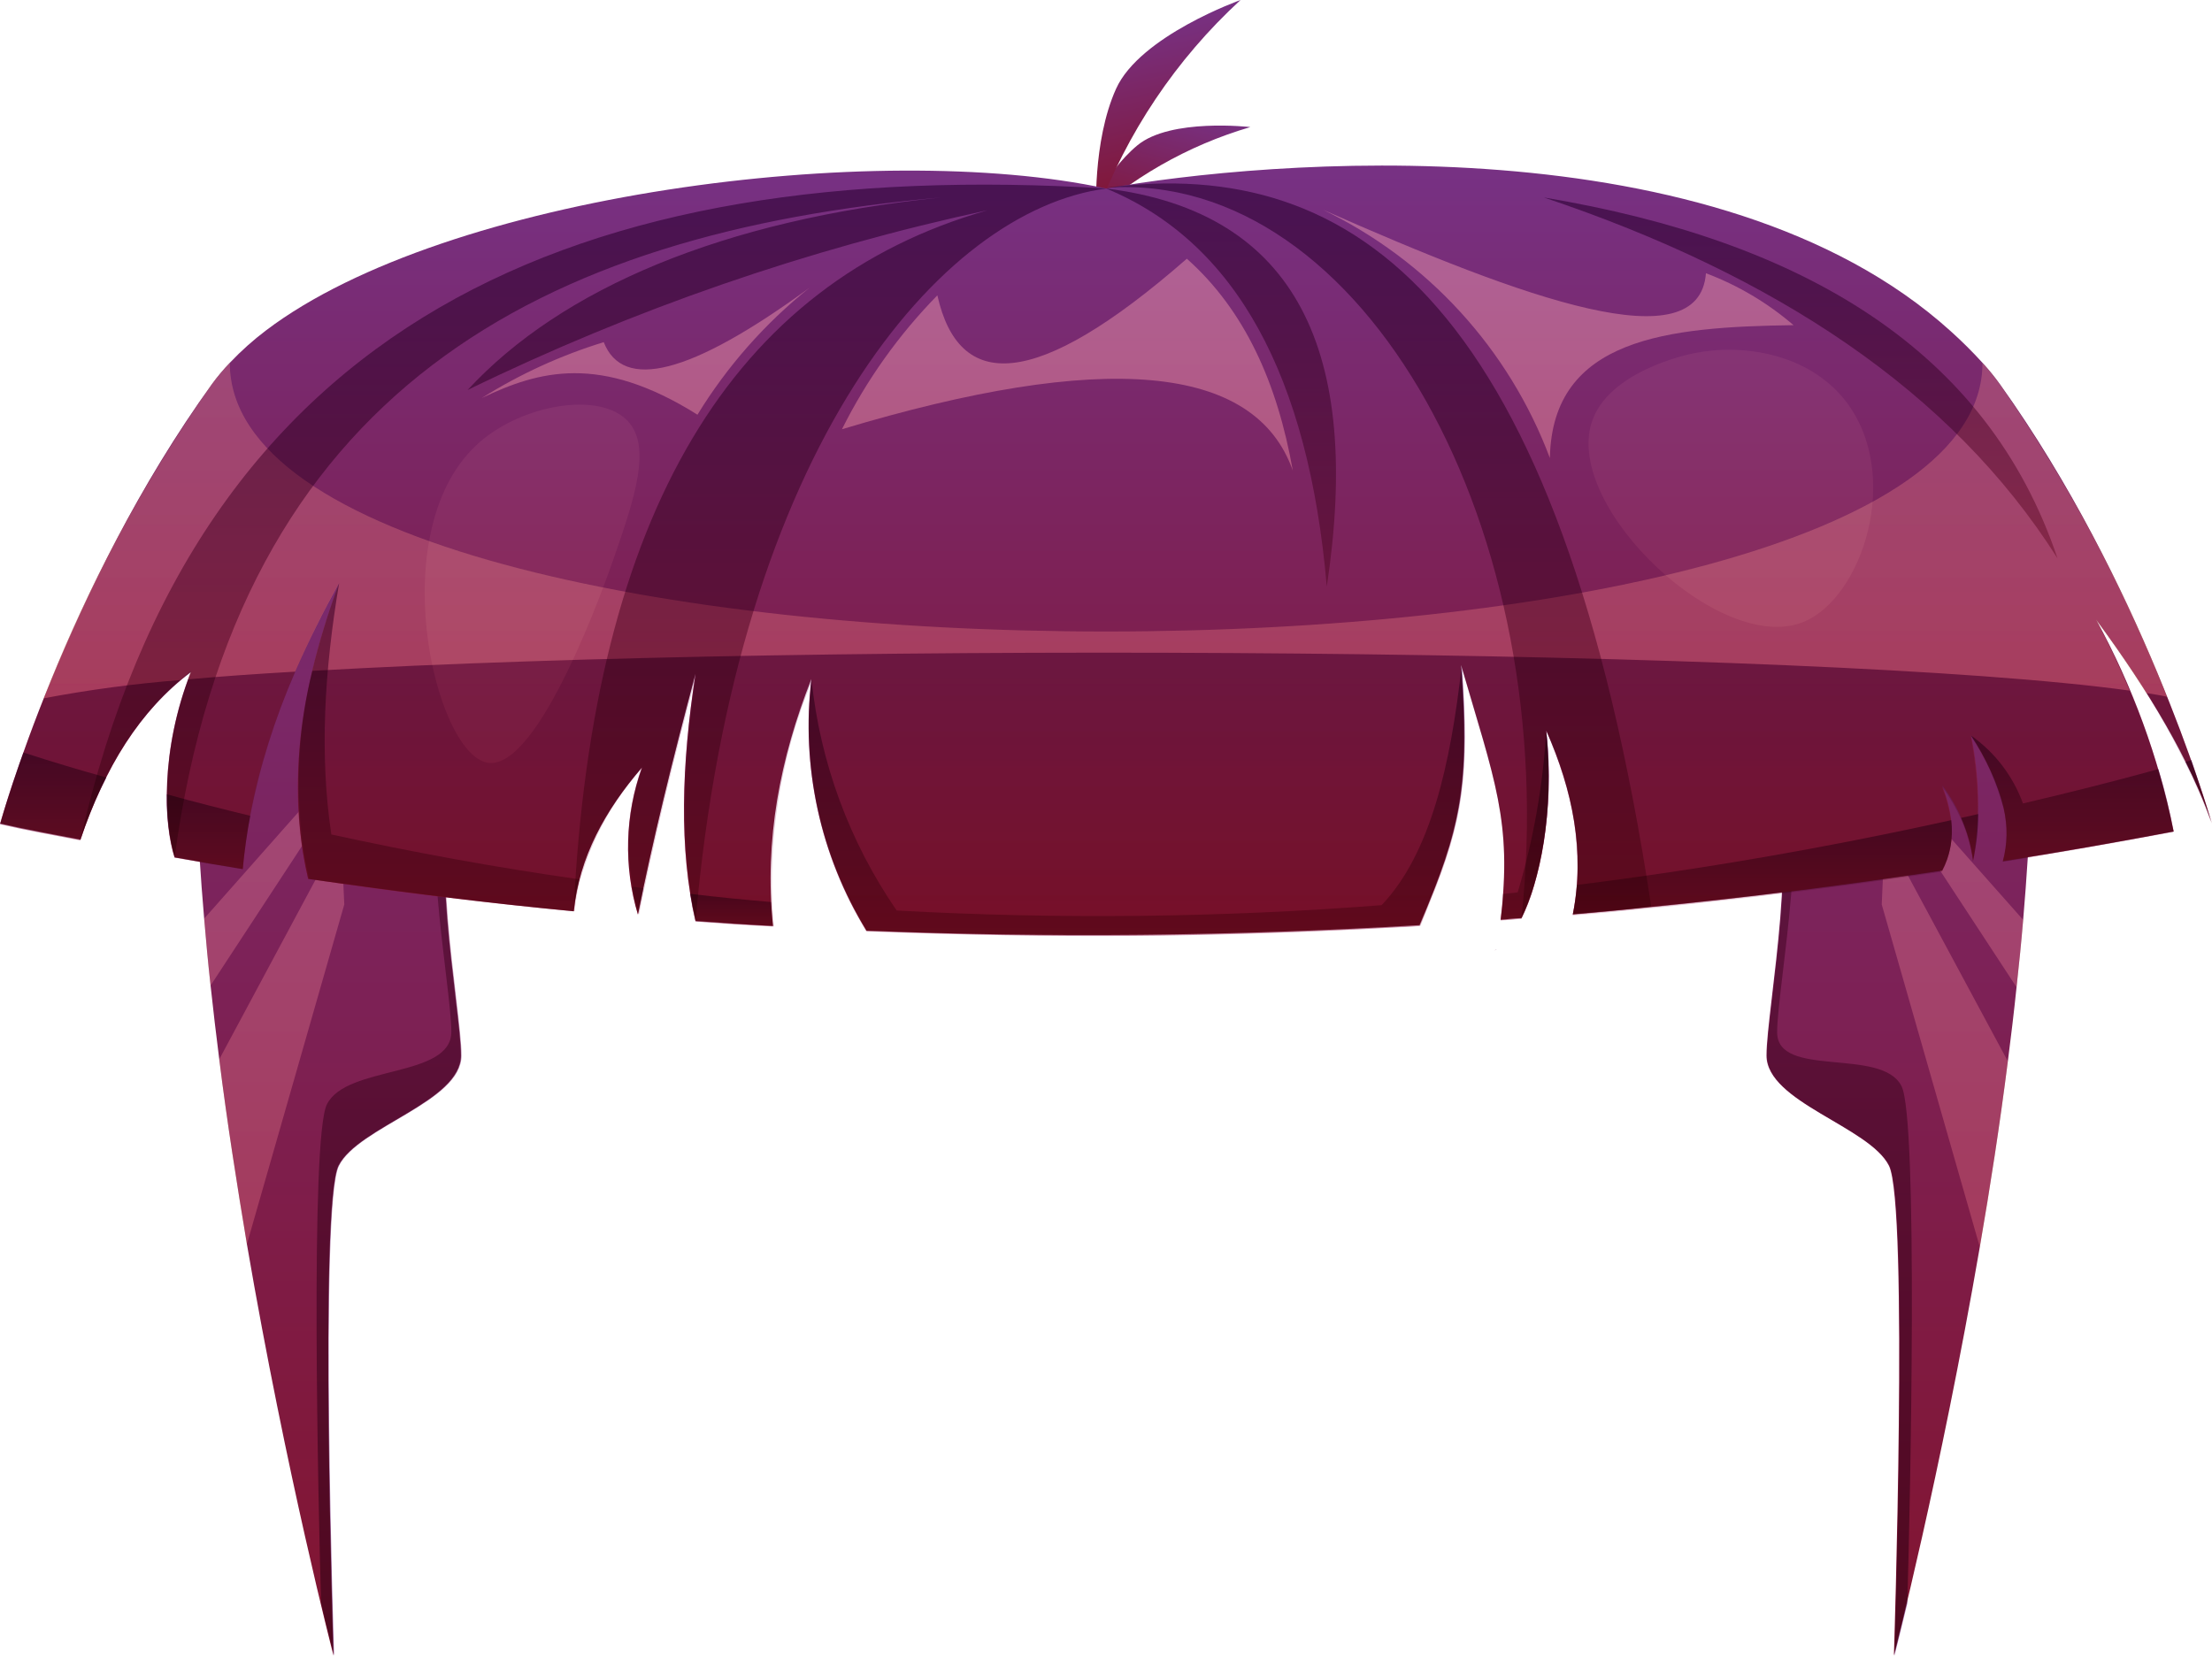
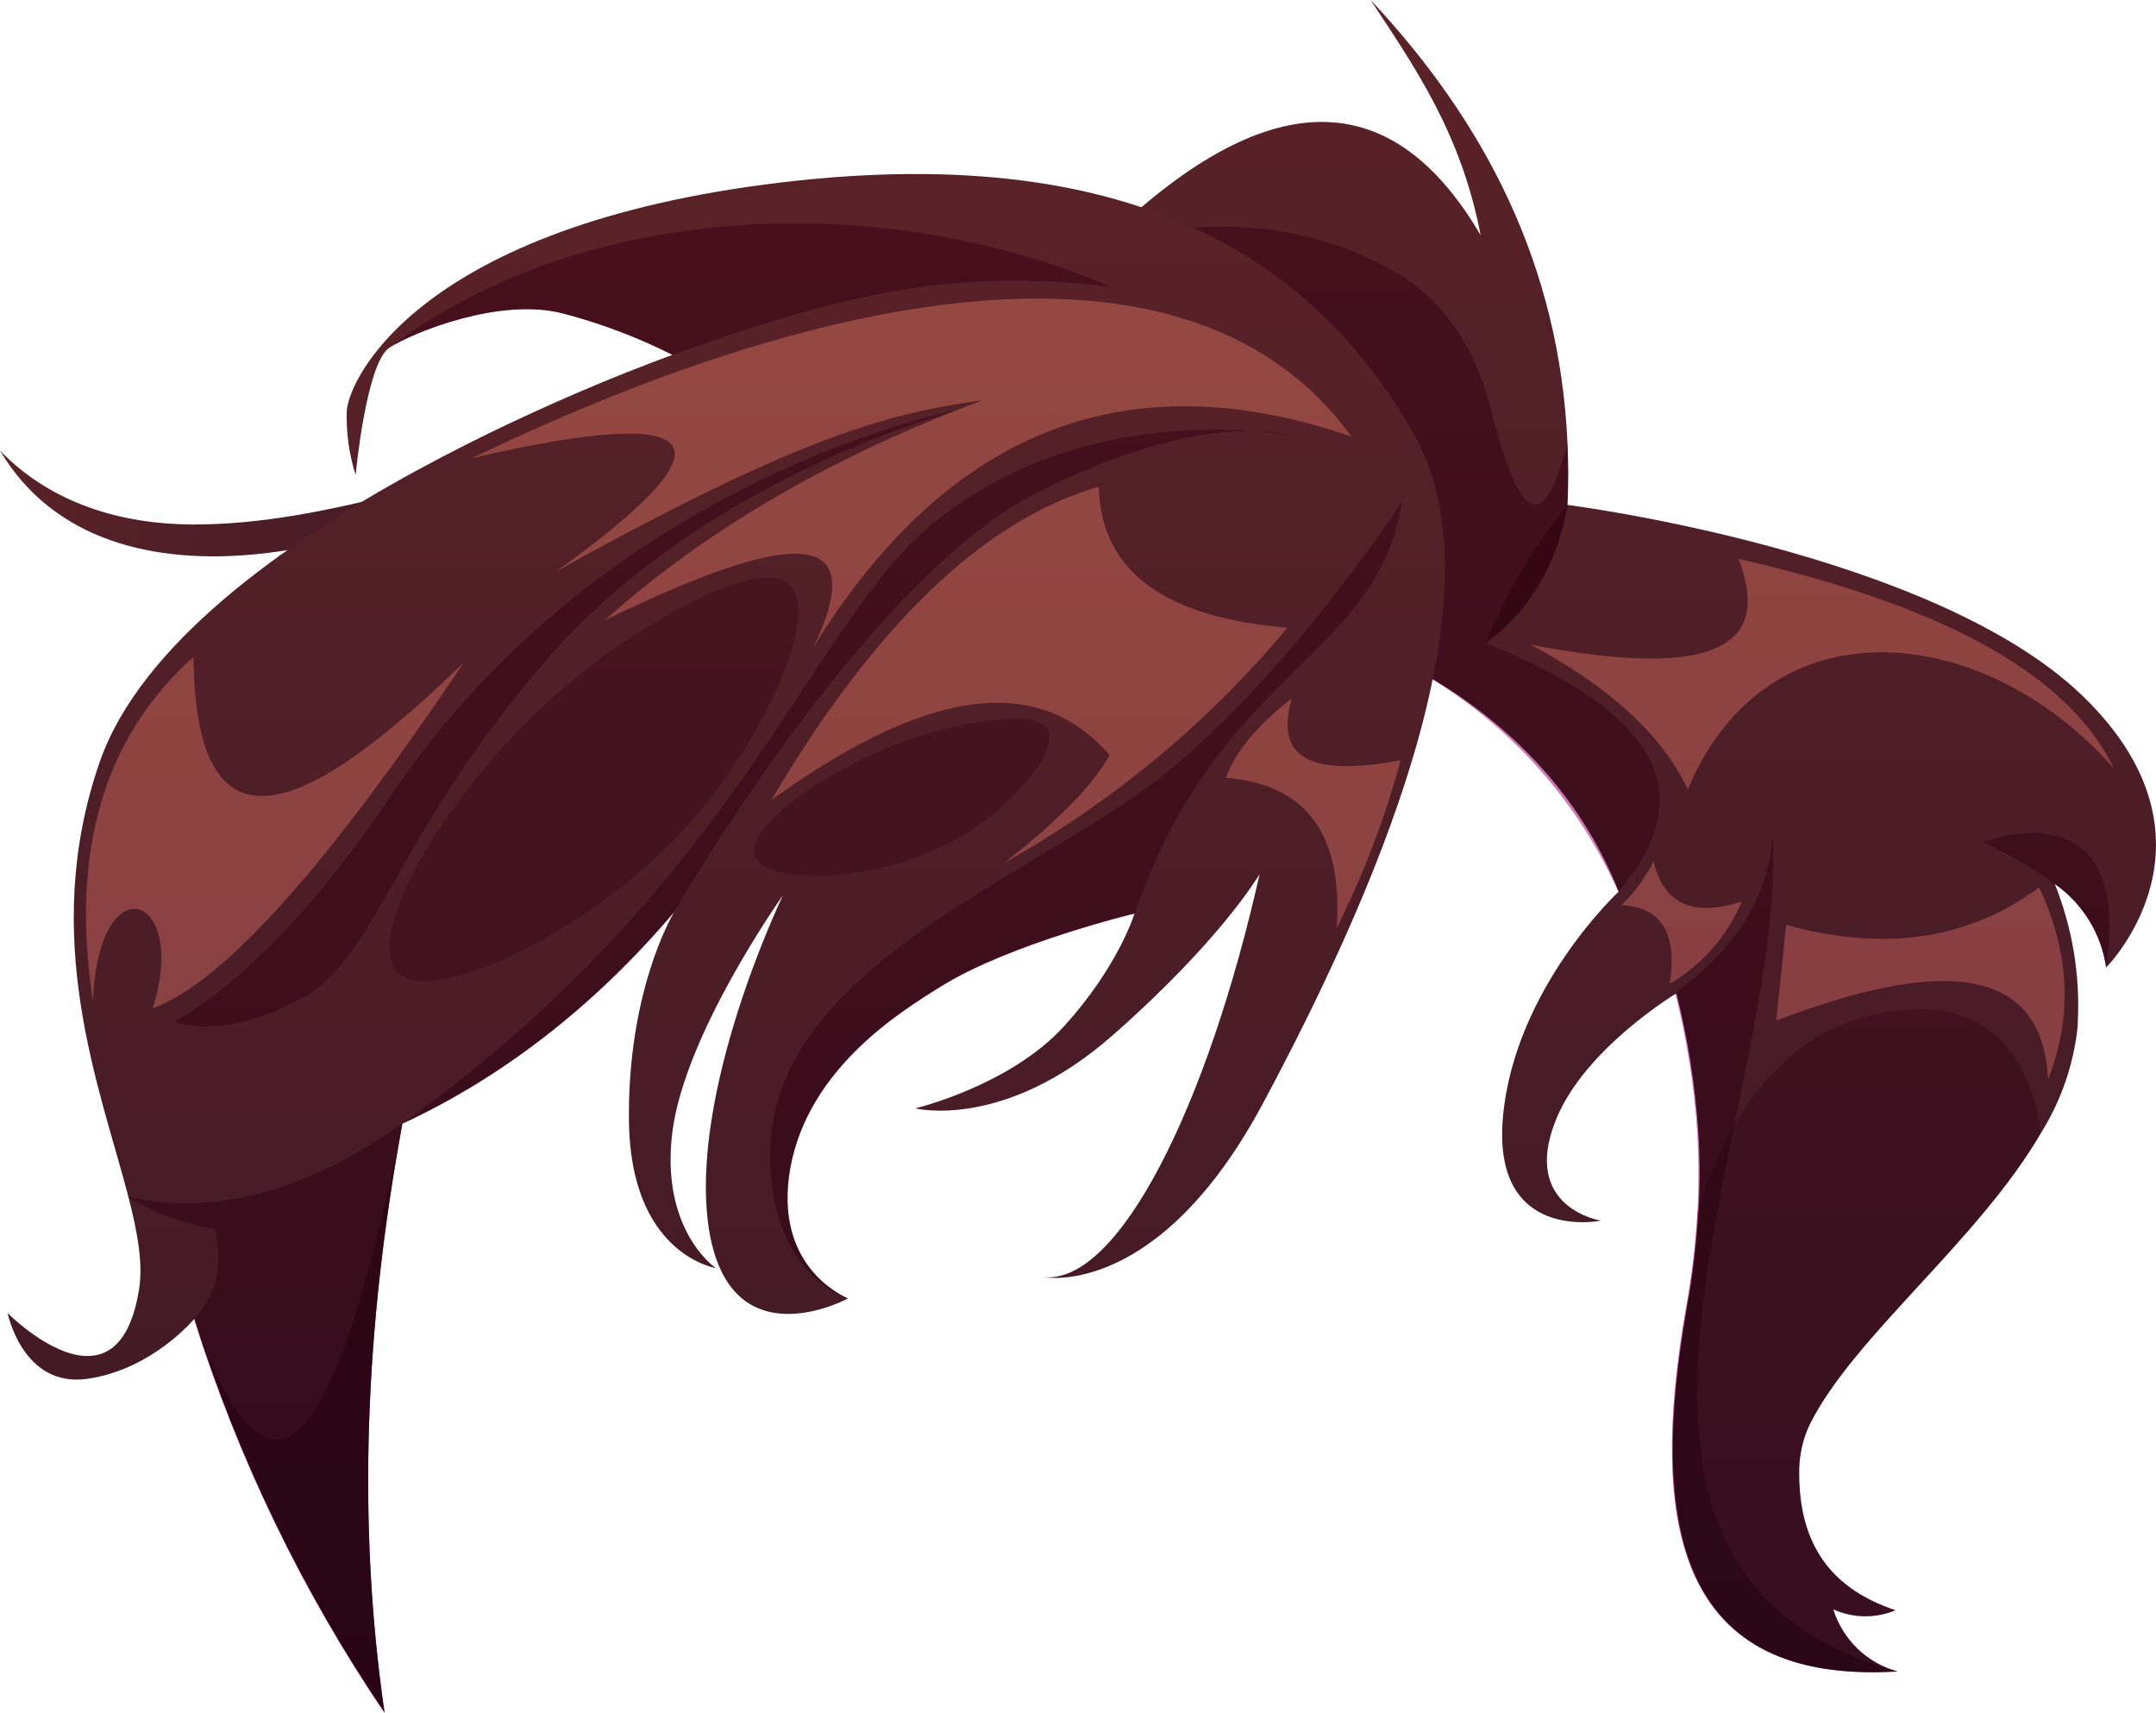
- <svg xmlns="http://www.w3.org/2000/svg" xmlns:xlink="http://www.w3.org/1999/xlink" viewBox="0 0 223.97 167.68">
+ <svg xmlns="http://www.w3.org/2000/svg" xmlns:xlink="http://www.w3.org/1999/xlink" viewBox="0 0 242.49 192.58">
  <defs>
-     <style>.cls-1{isolation:isolate;}.cls-2{fill:url(#_626_2);}.cls-11,.cls-12,.cls-13,.cls-14,.cls-15,.cls-16,.cls-17,.cls-18,.cls-19,.cls-20,.cls-21,.cls-22,.cls-23,.cls-24,.cls-25,.cls-3,.cls-9{mix-blend-mode:multiply;}.cls-3{fill:url(#Áåçûìÿííûé_ãðàäèåíò_2);}.cls-10,.cls-26,.cls-4{fill:#ffe9bd;mix-blend-mode:soft-light;}.cls-4{opacity:0.7;}.cls-5{fill:url(#_626_2-2);}.cls-6{fill:url(#_626_2-3);}.cls-7{fill:url(#_626_2-4);}.cls-8{fill:url(#_626_2-5);}.cls-13,.cls-9{opacity:0.5;}.cls-9{fill:url(#Áåçûìÿííûé_ãðàäèåíò_2-2);}.cls-11{fill:url(#Áåçûìÿííûé_ãðàäèåíò_2-3);}.cls-12{fill:url(#Áåçûìÿííûé_ãðàäèåíò_2-4);}.cls-13{fill:url(#Áåçûìÿííûé_ãðàäèåíò_2-5);}.cls-14{fill:url(#Áåçûìÿííûé_ãðàäèåíò_2-6);}.cls-15{fill:url(#Áåçûìÿííûé_ãðàäèåíò_2-7);}.cls-16{fill:url(#Áåçûìÿííûé_ãðàäèåíò_2-8);}.cls-17{fill:url(#Áåçûìÿííûé_ãðàäèåíò_2-9);}.cls-18{fill:url(#Áåçûìÿííûé_ãðàäèåíò_2-10);}.cls-19{fill:url(#Áåçûìÿííûé_ãðàäèåíò_2-11);}.cls-20{fill:url(#Áåçûìÿííûé_ãðàäèåíò_2-12);}.cls-21{fill:url(#Áåçûìÿííûé_ãðàäèåíò_2-13);}.cls-22{fill:url(#Áåçûìÿííûé_ãðàäèåíò_2-14);}.cls-23{fill:url(#Áåçûìÿííûé_ãðàäèåíò_2-15);}.cls-24{fill:url(#Áåçûìÿííûé_ãðàäèåíò_2-16);}.cls-25{fill:url(#Áåçûìÿííûé_ãðàäèåíò_2-17);}.cls-26{opacity:0.2;}</style>
-     <linearGradient id="_626_2" x1="112.76" y1="21.04" x2="112.76" y2="167.68" gradientUnits="userSpaceOnUse">
-       <stop offset="0" stop-color="#773184" />
-       <stop offset="1" stop-color="#82142f" />
+     <style>.cls-1{isolation:isolate;}.cls-2{fill:url(#Áåçûìÿííûé_ãðàäèåíò_67);}.cls-3,.cls-7{fill:#ce77b5;mix-blend-mode:multiply;}.cls-4{fill:#ffd6b8;mix-blend-mode:soft-light;}.cls-5{fill:url(#Áåçûìÿííûé_ãðàäèåíò_67-2);}.cls-6{fill:url(#Áåçûìÿííûé_ãðàäèåíò_67-3);}.cls-7{opacity:0.7;}</style>
+     <linearGradient id="Áåçûìÿííûé_ãðàäèåíò_67" x1="182.73" x2="182.73" y2="188.03" gradientUnits="userSpaceOnUse">
+       <stop offset="0.01" stop-color="#592227" />
+       <stop offset="1" stop-color="#3e1827" />
    </linearGradient>
-     <linearGradient id="Áåçûìÿííûé_ãðàäèåíò_2" x1="112.82" y1="167.68" x2="112.82" y2="55.81" gradientUnits="userSpaceOnUse">
-       <stop offset="0.01" stop-color="#9c66a3" />
-       <stop offset="0.98" stop-color="#cf98af" />
-     </linearGradient>
-     <linearGradient id="_626_2-2" x1="196.63" y1="263.35" x2="196.63" y2="276.89" gradientTransform="matrix(0.97, 0.24, -0.24, 0.97, -7.73, -291.77)" xlink:href="#_626_2" />
-     <linearGradient id="_626_2-3" x1="102.43" y1="-235.16" x2="102.43" y2="-217.05" gradientTransform="translate(67.26 253.82) rotate(-12.51)" xlink:href="#_626_2" />
-     <linearGradient id="_626_2-4" x1="111.98" y1="16.77" x2="111.98" y2="94.77" xlink:href="#_626_2" />
-     <linearGradient id="_626_2-5" x1="151.42" y1="96.13" x2="151.42" y2="96.25" xlink:href="#_626_2" />
-     <linearGradient id="Áåçûìÿííûé_ãðàäèåíò_2-2" x1="111.96" y1="36.76" x2="111.96" y2="94.76" xlink:href="#Áåçûìÿííûé_ãðàäèåíò_2" />
-     <linearGradient id="Áåçûìÿííûé_ãðàäèåíò_2-3" x1="5.39" y1="76.21" x2="5.39" y2="85.1" xlink:href="#Áåçûìÿííûé_ãðàäèåíò_2" />
-     <linearGradient id="Áåçûìÿííûé_ãðàäèåíò_2-4" x1="21.11" y1="80.44" x2="21.11" y2="88.02" xlink:href="#Áåçûìÿííûé_ãðàäèåíò_2" />
-     <linearGradient id="Áåçûìÿííûé_ãðàäèåíò_2-5" x1="64.55" y1="89.79" x2="64.55" y2="92.62" xlink:href="#Áåçûìÿííûé_ãðàäèåíò_2" />
-     <linearGradient id="Áåçûìÿííûé_ãðàäèåíò_2-6" x1="74.06" y1="90.52" x2="74.06" y2="93.83" xlink:href="#Áåçûìÿííûé_ãðàäèåíò_2" />
-     <linearGradient id="Áåçûìÿííûé_ãðàäèåíò_2-7" x1="178.44" y1="83.06" x2="178.44" y2="92.62" xlink:href="#Áåçûìÿííûé_ãðàäèåíò_2" />
-     <linearGradient id="Áåçûìÿííûé_ãðàäèåíò_2-8" x1="199.43" y1="82.44" x2="199.43" y2="87.17" xlink:href="#Áåçûìÿííûé_ãðàäèåíò_2" />
-     <linearGradient id="Áåçûìÿííûé_ãðàäèåíò_2-9" x1="222.6" y1="76.97" x2="222.6" y2="83.24" xlink:href="#Áåçûìÿííûé_ãðàäèåíò_2" />
-     <linearGradient id="Áåçûìÿííûé_ãðàäèåíò_2-10" x1="60.07" y1="18.7" x2="60.07" y2="93.33" xlink:href="#Áåçûìÿííûé_ãðàäèåíò_2" />
-     <linearGradient id="Áåçûìÿííûé_ãðàäèåíò_2-11" x1="154.37" y1="74.01" x2="154.37" y2="93.21" xlink:href="#Áåçûìÿííûé_ãðàäèåíò_2" />
-     <linearGradient id="Áåçûìÿííûé_ãðàäèåíò_2-12" x1="209.83" y1="74.49" x2="209.83" y2="87.24" xlink:href="#Áåçûìÿííûé_ãðàäèåíò_2" />
-     <linearGradient id="Áåçûìÿííûé_ãðàäèåíò_2-13" x1="115.09" y1="67.43" x2="115.09" y2="94.75" xlink:href="#Áåçûìÿííûé_ãðàäèåíò_2" />
-     <linearGradient id="Áåçûìÿííûé_ãðàäèåíò_2-14" x1="44.41" y1="59.07" x2="44.41" y2="92.29" xlink:href="#Áåçûìÿííûé_ãðàäèåíò_2" />
-     <linearGradient id="Áåçûìÿííûé_ãðàäèåíò_2-15" x1="139.58" y1="18.66" x2="139.58" y2="93.05" xlink:href="#Áåçûìÿííûé_ãðàäèåíò_2" />
-     <linearGradient id="Áåçûìÿííûé_ãðàäèåíò_2-16" x1="123.64" y1="19.09" x2="123.64" y2="59.4" xlink:href="#Áåçûìÿííûé_ãðàäèåíò_2" />
-     <linearGradient id="Áåçûìÿííûé_ãðàäèåíò_2-17" x1="182.34" y1="19.99" x2="182.34" y2="56.54" xlink:href="#Áåçûìÿííûé_ãðàäèåíò_2" />
+     <linearGradient id="Áåçûìÿííûé_ãðàäèåíò_67-2" x1="0" y1="56.51" x2="60.65" y2="56.51" xlink:href="#Áåçûìÿííûé_ãðàäèåíò_67" />
+     <linearGradient id="Áåçûìÿííûé_ãðàäèåíò_67-3" x1="81.67" y1="19.57" x2="81.67" y2="192.58" xlink:href="#Áåçûìÿííûé_ãðàäèåíò_67" />
  </defs>
  <g class="cls-1">
    <g id="Layer_2" data-name="Layer 2">
      <g id="Layer_1-2" data-name="Layer 1">
-         <path class="cls-2" d="M204.85,93.16h0c-.19,2.28-.42,4.55-.67,6.82-.26,2.51-.56,5-.88,7.5-.82,6.46-1.8,12.8-2.84,18.81h0c-4,23.2-8.7,41.38-8.7,41.38s1.49-45.64-.5-49.61-12.4-6.45-12.4-11.17,3.72-23.32,0-27.53-35-21.08-60.53-21.08c-.8,0-1.58,0-2.33,0-2.16,0-4.31,0-6.47,0-.75,0-1.53,0-2.33,0-25.55,0-56.81,16.86-60.53,21.08s0,22.83,0,27.53-10.41,7.2-12.4,11.17-.5,49.61-.5,49.61S29,149.35,25,126c-1-6-2-12.3-2.8-18.72-.32-2.48-.61-5-.88-7.48-.25-2.26-.46-4.53-.65-6.78C19.21,76,19.28,59.4,22.6,47.37c7.81-28.24,87.82-26.3,87.82-26.3h4.69s80-1.94,87.81,26.3C206.25,59.44,206.31,76.08,204.85,93.16Z" />
-         <path class="cls-3" d="M193.12,162.38c-.81,3.38-1.31,5.3-1.31,5.3s1.49-45.64-.49-49.61-12.41-6.45-12.41-11.17,3.73-23.32,0-27.53-35-21.08-60.53-21.08c-.79,0-1.57,0-2.33,0q-3.22-.07-6.47,0c-.75,0-1.53,0-2.33,0-25.55,0-56.81,16.86-60.52,21.08s0,22.83,0,27.53-10.42,7.2-12.41,11.17-.49,49.61-.49,49.61-.51-1.92-1.32-5.3c-.29-10.08-1.12-47.17.59-50.54,2-4,12.6-2.64,12.6-7.35S41.93,81.17,45.7,77s35.52-21.09,61.47-21.09c.81,0,1.6,0,2.36,0,2.19,0,4.39,0,6.57,0q1.16,0,2.37,0c25.95,0,57.69,16.87,61.47,21.09s0,22.82,0,27.54,10.58,1.48,12.59,5.45C194.24,113.31,193.42,152.3,193.12,162.38Z" />
-         <path class="cls-4" d="M33.56,81.13,21.32,99.81c-.25-2.26-.46-4.53-.65-6.78L33.42,78.62Z" />
-         <path class="cls-4" d="M34.86,91.6,25,126c-1-6-2-12.3-2.8-18.72l12.33-23Z" />
-         <path class="cls-4" d="M204.85,93.16h0c-.19,2.28-.42,4.55-.67,6.82L191.83,81.13l.14-2.51Z" />
-         <path class="cls-4" d="M203.3,107.48c-.82,6.46-1.8,12.8-2.84,18.81L190.53,91.6l.32-7.27Z" />
-         <path class="cls-5" d="M109.61,22.6s2.18-5.09,5.55-7.88,11.44-1.85,11.44-1.85A42,42,0,0,0,109.61,22.6Z" />
-         <path class="cls-6" d="M111,21.78S110.58,14.38,113,9s12.61-9,12.61-9A55.92,55.92,0,0,0,111,21.78Z" />
-         <path class="cls-7" d="M212.25,62.77a76.4,76.4,0,0,1,7.84,21.44c-5.79,1.1-11.54,2.11-17.3,3,1.17-4.07-.46-8.36-3.22-12.75a33.6,33.6,0,0,1,.21,12.68,16.06,16.06,0,0,0-3.13-7.6c1.15,3,1.45,5.92,0,8.61-9.88,1.49-19.69,2.74-29.5,3.7-2.64.28-5.26.51-7.9.74,1.26-6.32,0-12.5-2.69-18.61.85,8.47-.67,15.27-2.51,19-.71,0-1.4.12-2.11.16,1.19-9.95-.6-14.1-4-25.78.89,12.07,0,16.5-4.21,26.33q-28.23,1.67-56,.56a39.77,39.77,0,0,1-5.58-25.48c-3.15,8-4.78,16.26-3.88,25-2.62-.13-5.22-.3-7.84-.5C68.74,86,69,77.47,70.42,68.24,68.08,77,66.08,85.15,64.59,92.62A23.87,23.87,0,0,1,65,77.73c-3.73,4.34-6.35,9.07-6.9,14.56Q44.61,91,31.2,89c-2.3-9.86-.62-19.87,3.15-30C29,68.61,25.43,78.23,24.58,88h0c-2.3-.37-4.59-.76-6.89-1.17-1.08-3.33-1.49-10.8,1.65-18.8-5.14,3.89-8.75,9.72-11.19,17-2.71-.53-5.42-1-8.13-1.63,0,0,6.64-24,21.46-44.53a20.45,20.45,0,0,1,1.84-2.18,29.68,29.68,0,0,1,3.63-3.24C45.19,19.64,88.8,14.08,112,19.09c16.1-2.87,61.87-6.91,85.49,14.43a45.35,45.35,0,0,1,3.26,3.24,22.79,22.79,0,0,1,1.77,2.18c14.29,20,21,43,21.44,44.46C221.74,77,217.67,70.12,212.25,62.77Z" />
-         <path class="cls-8" d="M151.57,96.13a.8.8,0,0,1-.27.12h0A2.24,2.24,0,0,1,151.57,96.13Z" />
-         <path class="cls-9" d="M217.33,70.19q-2.28-3.61-5.08-7.42c1.24,2.39,2.39,4.78,3.38,7.17h0a68.73,68.73,0,0,1,2.9,8,57.55,57.55,0,0,1,1.54,6.32c-4.76.89-9.49,1.74-14.22,2.52-1,.19-2.05.35-3.08.51a11.08,11.08,0,0,0,.09-5.4,23.91,23.91,0,0,0-3.31-7.35,43.78,43.78,0,0,1,.73,8,22.55,22.55,0,0,1-.52,4.73,15.25,15.25,0,0,0-1.22-4.34,17.73,17.73,0,0,0-1.91-3.26,15.28,15.28,0,0,1,.92,3.49,8.72,8.72,0,0,1-.92,5.12q-18.78,2.83-37.4,4.44a23.29,23.29,0,0,0,.41-3A31.65,31.65,0,0,0,156.56,74a40.91,40.91,0,0,1-1.38,16.19,20.89,20.89,0,0,1-1.13,2.85c-.43,0-.87.07-1.31.09l-.8.07c.12-.94.21-1.81.25-2.66.6-8.09-1.15-12.48-4.18-22.91a1.76,1.76,0,0,0,0-.21c.82,11,.16,15.65-3.18,23.85-.32.78-.66,1.61-1,2.48-.67,0-1.36.07-2,.12-8.07.44-16.08.73-24.08.83q-12.64.17-25.2-.23l-4.74-.16c-.46-.76-.89-1.54-1.31-2.32a39.78,39.78,0,0,1-4.27-23.16.15.15,0,0,1,0,.06,53.6,53.6,0,0,0-4.05,22.45c.05.83.09,1.66.19,2.48-2.62-.13-5.22-.3-7.84-.5-.21-.92-.39-1.84-.55-2.81-1-6.64-.69-14.19.55-22.28-2.07,7.67-3.86,15-5.28,21.71-.19.9-.37,1.79-.55,2.67-.26-1-.46-1.89-.62-2.83a22.81,22.81,0,0,1,1-12.06,28.63,28.63,0,0,0-6.32,11.32,21.52,21.52,0,0,0-.58,3.24c-3.93-.36-7.85-.8-11.78-1.28s-7.86-.94-11.77-1.52c-1.1-.14-2.23-.3-3.33-.46a35,35,0,0,1-.83-5.24A47.63,47.63,0,0,1,31.61,68a73,73,0,0,1,2.72-8.9s0,.14-.12.26c-1.61,2.91-3.08,5.83-4.34,8.75a68.51,68.51,0,0,0-4.53,14.52q-.51,2.68-.76,5.4h0c-2.3-.37-4.59-.76-6.89-1.17a21.38,21.38,0,0,1-.78-6.41A34.73,34.73,0,0,1,19,68.88c.1-.27.19-.55.3-.83-.36.28-.73.58-1.08.9a29.81,29.81,0,0,0-7.46,9.79A42.38,42.38,0,0,0,8.13,85.1c-2.71-.53-5.42-1-8.13-1.63,0,0,.76-2.78,2.37-7.26.57-1.61,1.26-3.47,2.06-5.49a150.5,150.5,0,0,1,17-31.78,20.45,20.45,0,0,1,1.84-2.18c0,36.26,177.46,36.26,177.46,0a22.79,22.79,0,0,1,1.77,2.18,153.16,153.16,0,0,1,16.91,31.62c1,2.41,1.77,4.57,2.44,6.41,1.15,3.31,1.84,5.56,2,6.27a52.21,52.21,0,0,0-2.64-6.09A78.36,78.36,0,0,0,217.33,70.19Z" />
-         <path class="cls-10" d="M217.33,70.19q-2.28-3.61-5.08-7.42c1.24,2.39,2.39,4.78,3.38,7.17-31.5-4.34-131.86-5-184-2a70.05,70.05,0,0,1,2.74-8.92c-1.66,3-3.17,6-4.48,9-3.93.23-7.56.48-10.85.78.1-.27.19-.55.3-.83-.36.28-.73.58-1.08.9A129,129,0,0,0,4.43,70.72a150.5,150.5,0,0,1,17-31.78,20.45,20.45,0,0,1,1.84-2.18c0,36.26,177.46,36.26,177.46,0a22.79,22.79,0,0,1,1.77,2.18,153.16,153.16,0,0,1,16.91,31.62C218.8,70.42,218.09,70.31,217.33,70.19Z" />
-         <path class="cls-11" d="M2.37,76.21c2.78.9,5.58,1.75,8.41,2.53A42.38,42.38,0,0,0,8.13,85.1c-2.71-.53-5.42-1-8.13-1.63C0,83.47.76,80.69,2.37,76.21Z" />
-         <path class="cls-12" d="M16.89,80.44c2.8.78,5.63,1.49,8.45,2.18q-.51,2.68-.76,5.4h0c-2.3-.37-4.59-.76-6.89-1.17A21.38,21.38,0,0,1,16.89,80.44Z" />
-         <path class="cls-13" d="M64,89.79c.39.07.78.11,1.17.16-.19.9-.37,1.79-.55,2.67C64.33,91.67,64.13,90.73,64,89.79Z" />
-         <path class="cls-14" d="M78.07,91.35c.05.83.09,1.66.19,2.48-2.62-.13-5.22-.3-7.84-.5-.21-.92-.39-1.84-.55-2.81C72.58,90.85,75.34,91.12,78.07,91.35Z" />
-         <path class="cls-15" d="M197.57,83.06a8.72,8.72,0,0,1-.92,5.12q-18.78,2.83-37.4,4.44a23.29,23.29,0,0,0,.41-3Q178.44,87.28,197.57,83.06Z" />
-         <path class="cls-16" d="M198.56,82.83c.57-.12,1.17-.25,1.74-.39a22.55,22.55,0,0,1-.52,4.73A15.25,15.25,0,0,0,198.56,82.83Z" />
-         <path class="cls-17" d="M223.92,83.24a52.21,52.21,0,0,0-2.64-6.09,2.32,2.32,0,0,0,.6-.18C223,80.28,223.72,82.53,223.92,83.24Z" />
-         <path class="cls-18" d="M8.13,85.1c2.44-7.33,6-13.16,11.19-17-3.14,8-2.73,15.47-1.65,18.8C24.07,39.44,54.93,23.57,95.29,20,73.22,22.26,56.84,29.21,47.34,39.5A231.27,231.27,0,0,1,100,21.29C74.21,28.62,60,52,58.08,92.29c.55-5.49,3.17-10.22,6.9-14.56a23.87,23.87,0,0,0-.39,14.89c1.49-7.47,3.49-15.67,5.83-24.38C69,77.47,68.74,86,70.42,93.33c4.18-47.95,24.75-72,41.59-74.24C58.59,15.83,20,32.51,8.13,85.1Z" />
-         <path class="cls-19" d="M156.56,74a71.79,71.79,0,0,1-2.89,16.37l-1.48.17c0,.85-.13,1.72-.25,2.66.71,0,1.4-.11,2.11-.16a20.89,20.89,0,0,0,1.13-2.85A40.91,40.91,0,0,0,156.56,74Z" />
-         <path class="cls-20" d="M220.09,84.21a57.55,57.55,0,0,0-1.54-6.32c-4.59,1.27-9.17,2.41-13.72,3.48a14.45,14.45,0,0,0-5.26-6.88,23.91,23.91,0,0,1,3.31,7.35,11.08,11.08,0,0,1-.09,5.4c1-.16,2-.32,3.08-.51h0C210.6,85.94,215.33,85.11,220.09,84.21Z" />
-         <path class="cls-21" d="M148,67.43c-1.13,10-3.13,19-8.11,24.24a371.59,371.59,0,0,1-49.1.54,50.43,50.43,0,0,1-8.62-23.37A39.78,39.78,0,0,0,86.41,92c.42.78.85,1.56,1.31,2.32l4.74.16,0,0c8.39.27,16.79.38,25.23.27q12-.18,24.06-.85l0,0c.66,0,1.35-.07,2-.12.37-.87.71-1.7,1-2.48C148.13,83.08,148.79,78.44,148,67.43Z" />
-         <path class="cls-22" d="M58.66,89.05a21.52,21.52,0,0,0-.58,3.24c-3.93-.36-7.85-.8-11.78-1.28s-7.84-1-11.77-1.54v0c-1.1-.14-2.23-.3-3.33-.46a35,35,0,0,1-.83-5.24A47.63,47.63,0,0,1,31.61,68a73,73,0,0,1,2.72-8.9l0,0c-1.47,8.75-2,17.3-.78,25.41C41.86,86.32,50.23,87.86,58.66,89.05Z" />
-         <path class="cls-23" d="M159.25,92.62c1.26-6.32,0-12.5-2.69-18.61.85,8.47-.67,15.27-2.51,19,4.21-39.19-15.92-75.8-42-74,25.18-3.31,45.88,11.61,55.14,72.79C164.51,92.16,161.89,92.39,159.25,92.62Z" />
-         <path class="cls-24" d="M112,19.09c13.16,5.45,20.5,19,22.34,40.31C137.93,35.67,131.3,21.48,112,19.09Z" />
-         <path class="cls-25" d="M156.33,20c26.22,4.39,44.89,15.41,52,36.55C197.58,39.55,179.62,27.82,156.33,20Z" />
-         <path class="cls-10" d="M133.93,21.23a45.77,45.77,0,0,1,23,25.16c.23-12.2,12-13.28,24.67-13.46a29.55,29.55,0,0,0-8.87-5.26C172.05,36.65,154.54,30.35,133.93,21.23Z" />
-         <path class="cls-10" d="M120.17,26.2c5.87,5.22,9.17,12.61,10.73,21.46-3.84-10.88-19.23-12.13-45.65-4.19a53.49,53.49,0,0,1,9.66-13.56C97.07,39.54,104.65,39.77,120.17,26.2Z" />
-         <path class="cls-10" d="M81.94,29.16A49.74,49.74,0,0,0,70.62,42c-9.88-6.21-16.09-4.44-21.84-1.69a51.82,51.82,0,0,1,12.35-5.66C63.07,39.6,69.84,38,81.94,29.16Z" />
-         <path class="cls-26" d="M63.55,42.62c-2.88-3-10.57-1.65-14.92,2.1-10,8.6-4.69,31.56.72,32.52,5.26.94,12.11-18.75,12.8-20.71C64.29,50.36,66,45.22,63.55,42.62Z" />
-         <path class="cls-26" d="M186.82,40.54c-3.79-4.78-10.41-5.75-15.25-4.78-.77.15-8.84,1.86-10.44,7.11-2.62,8.61,13.09,23.49,21.44,20.13C188.59,60.59,192.69,48,186.82,40.54Z" />
+         <path class="cls-2" d="M231.11,99.41A36.7,36.7,0,0,1,233.69,115c0,.11,0,.21,0,.33a28.07,28.07,0,0,1-4.09,12c-7,12.1-21.05,22.92-26,32.75l0,0a12.21,12.21,0,0,0-1.23,5c-.21,9,4,13.72,10.82,16a8.72,8.72,0,0,1-7-.11,10.49,10.49,0,0,0,7.25,7c-24.6,1.5-28.05-16.22-23.69-41a88,88,0,0,0,1.27-10.73,70.63,70.63,0,0,0,0-8.85,87.61,87.61,0,0,0-2.47-15.69S178.23,117.9,175,125.92c-4,9.91,5.06,11.35,5.06,11.35s-12.4,2.54-11-11.86,13-25.15,13-25.15c-4.54-11.43-13-19.36-21.71-24.35L123,28.31l0,0h0c18.63-18.73,33.18-19.53,43.53-1.86C164.31,14.85,159,7.39,154.16,0c13,13.87,21.25,30,22.14,49.85q.16,3.4,0,6.93S217.45,62,234.27,78.29s2.61,30.51,2.61,30.51A13.87,13.87,0,0,0,231.11,99.41Z" />
+         <path class="cls-3" d="M213.33,187.94c-24.59,1.5-28-16.21-23.67-41a82.52,82.52,0,0,0,1.23-19.59,86.59,86.59,0,0,0-2.48-15.68c6.78-5,10.5-10.65,11-18C201,124.71,171.75,176.34,213.33,187.94Z" />
+         <path class="cls-4" d="M200.9,104l-1.12,10.76c18.16-6.91,29.93-6.51,30.57,6.64,2.81-7.13,2.41-14.34-1-21.61C221.63,105.5,212.26,107.15,200.9,104Z" />
+         <path class="cls-3" d="M182,100.26a53.71,53.71,0,0,0-21.71-24.35L123,28.31l0,0h0a39.24,39.24,0,0,1,33.14,1.83c6,3.23,9.28,8.44,11.05,14.1,0,0,.22.72.34,1.15s.21.8.3,1.21c3.07,11.55,5.62,14.06,8.45,3.29q.16,3.4,0,6.93c-1.14,6.53-4.11,11.75-9.18,15.5C184.89,79.52,192.25,88.46,182,100.26Z" />
+         <path class="cls-4" d="M195.9,101.38a19.38,19.38,0,0,1-8.1,9.25c.89-5.63-.91-8.59-5.43-8.86a17.42,17.42,0,0,0,3.6-4.9C187.14,101.72,190.51,103.14,195.9,101.38Z" />
+         <path class="cls-5" d="M0,50.67c5.8,6,13.72,8.27,21.59,8.31s15.8-1.66,23.55-3.61c5.19-1.41,10.34-3,15.51-4.91C45.22,61.51,12,70.91,0,50.67Z" />
+         <path class="cls-6" d="M142.09,124c-11.83,22.15-24.67,19.62-24.67,19.62,8.43.78,18.4-19.27,24.25-45.32-.27.45-4.65,7.69-16.51,18.11-12.22,10.76-22.22,8.23-22.22,8.23s10.65-2.53,16.78-9.28c5.92-6.54,7.78-12.28,7.88-12.64h0s-14.06,3.38-21.81,8.22c-4.29,2.69-14.88,9.07-16.92,20.46C87,142.18,94.48,145.6,95.33,146l.08,0S82,153.35,79.7,138c-2.2-15.18,8.07-36.71,8.36-37.32-.33.48-11,15.56-12.43,26.56C74.26,138,80.09,142.3,80.5,142.6c-.56-.1-9.56-1.94-9.76-16.44s4.77-23.08,5.08-23.59c-9.42,11-19.65,18.76-30.56,23.79-4.24,22.94-5.08,45.05-2,66.22a170.49,170.49,0,0,1-21.4-44.28s-4.69,5.69-12,6.75-9-7.39-9-7.39S13.2,160.13,15.64,145c.46-2.86-.15-6.35-1.19-10.38a0,0,0,0,0,0,0c-3.13-12.12-10.1-29.17-3.23-48.95,9.18-26.36,64.42-45.76,64.42-45.76A62.55,62.55,0,0,0,63.4,35.27c-7.14-1.9-16.92,2.12-19.57,3.8S40,53.41,40,53.41a21.63,21.63,0,0,1-1-7.18c.2-3.57,8.15-20.87,48.92-25.72S148.4,30.22,159,48.77,153.91,101.91,142.09,124Z" />
+         <path class="cls-3" d="M145.14,49s-22.39-4.54-40,9.7C91,70.05,83.78,98.64,45.26,126.37a89.78,89.78,0,0,0,30.57-23.83s21.26-37,40.42-46.92S145.14,49,145.14,49Z" />
+         <path class="cls-3" d="M43.22,192.58a169.79,169.79,0,0,1-21.41-44.29c2.7-2.81,3.27-6.22,2.34-10.07a27.77,27.77,0,0,1-9.7-3.57l-.18-.07.17,0c9.32,2.1,19.52-.24,30.82-8.26C41,149.3,40.18,171.41,43.22,192.58Z" />
+         <path class="cls-3" d="M108.14,46S79.71,53.3,61.77,73.86s-19.16,34.06-28.34,38.69-13.86,2.32-13.86,2.32,10.76-5,24.26-25.19C68.19,53.3,108.14,46,108.14,46Z" />
+         <path class="cls-3" d="M125,32.26c-16.56-2-28.67.16-49.34,7.65A62.55,62.55,0,0,0,63.4,35.27c-7.14-1.9-16.92,2.12-19.57,3.8C64.72,23.26,97.81,20.74,125,32.26Z" />
+         <path class="cls-3" d="M157.7,56.43c-2.87,17.85-20.46,18.54-30.09,46.32,0,0-14.06,3.38-21.81,8.22-4.29,2.69-14.88,9.07-16.92,20.46C87,142.18,94.48,145.6,95.33,146c-.9-.3-8.89-3.39-8.69-16.52.28-18.79,24.15-28.69,40.15-39.33C141.3,80.45,155.22,60.15,157.7,56.43Z" />
+         <path class="cls-4" d="M123.59,54.73c-13,3.75-25.25,15.62-36.85,35.26,16.45-11.91,29.61-14.89,38.07-5.06C122.4,89.06,118.06,93,113,97a114,114,0,0,0,31.8-26.41C131.57,69.48,123.82,64.66,123.59,54.73Z" />
+         <path class="cls-4" d="M157.53,85.49a101.14,101.14,0,0,1-7.19,18.89c.75-11-3.77-16.19-12.46-16.92,1.2-3.25,3.9-6.18,7.42-8.93C143.66,84.25,145.88,87.68,157.53,85.49Z" />
+         <path class="cls-4" d="M152,49.09c-24.6-8.45-45-1.41-60.54,23.72,7.32-15.1-5-12-23.44-3.06,10.7-9.57,24.45-18,42.52-24.75-9.69,1.41-19.18,3.24-48,19.27C82.55,49.92,80.56,45.18,53.1,51.51,93.87,31.9,134.24,24.63,152,49.09Z" />
+         <path class="cls-4" d="M21.76,73.86c-10.14,9.1-13.87,22-11.31,38.75.61-15.66,10.85-12.18,6.72.79,8.44-3.11,20.51-17.31,35-38.91C35.06,91.11,22,97.91,21.76,73.86Z" />
+         <path class="cls-3" d="M176.33,56.78c-1.14,6.53-4.11,11.75-9.18,15.5A57,57,0,0,1,176.33,56.78Z" />
+         <path class="cls-4" d="M172.12,72.49c8.64,4.59,14.77,10,17.71,16.29,8.91-21.35,33.26-19,47.92-2.37-5.39-11.24-20.65-18.63-42.23-23.57C200,74.26,189.78,75.88,172.12,72.49Z" />
+         <path class="cls-3" d="M43.22,192.58a169.79,169.79,0,0,1-21.41-44.29c9.8,27.72,17,9.32,23.45-21.93C41,149.3,40.18,171.41,43.22,192.58Z" />
+         <path class="cls-7" d="M88.77,65.74c-4-3.75-19.19,6.83-20.13,7.49-16.23,11.42-28.19,31.59-24,36.06,3.76,4,21.34-4.17,32.26-16C85.77,83.59,92.39,69.16,88.77,65.74Z" />
+         <path class="cls-7" d="M213.34,187.94c-24.6,1.5-28.05-16.22-23.69-41a88,88,0,0,0,1.27-10.73c3.06-9.76,8.9-19.78,20.05-22.16,13.22-2.82,17.43,5.55,18.61,13.27-7,12.1-21.05,22.92-26,32.75l0,0a12.21,12.21,0,0,0-1.23,5c-.21,9,4,13.72,10.82,16a8.72,8.72,0,0,1-7-.11A10.49,10.49,0,0,0,213.34,187.94Z" />
+         <path class="cls-3" d="M231.11,99.41a45.93,45.93,0,0,0-8.11-4.7S240,88,236.88,108.8A13.87,13.87,0,0,0,231.11,99.41Z" />
+         <path class="cls-7" d="M117.83,82.06c-1.1-2-6.4-1.1-8.67-.71C96.54,83.54,83.51,92.59,84.87,96.28c1.28,3.47,15.69,3.27,25.23-3.5C114.39,89.74,119.09,84.38,117.83,82.06Z" />
      </g>
    </g>
  </g>
</svg>
